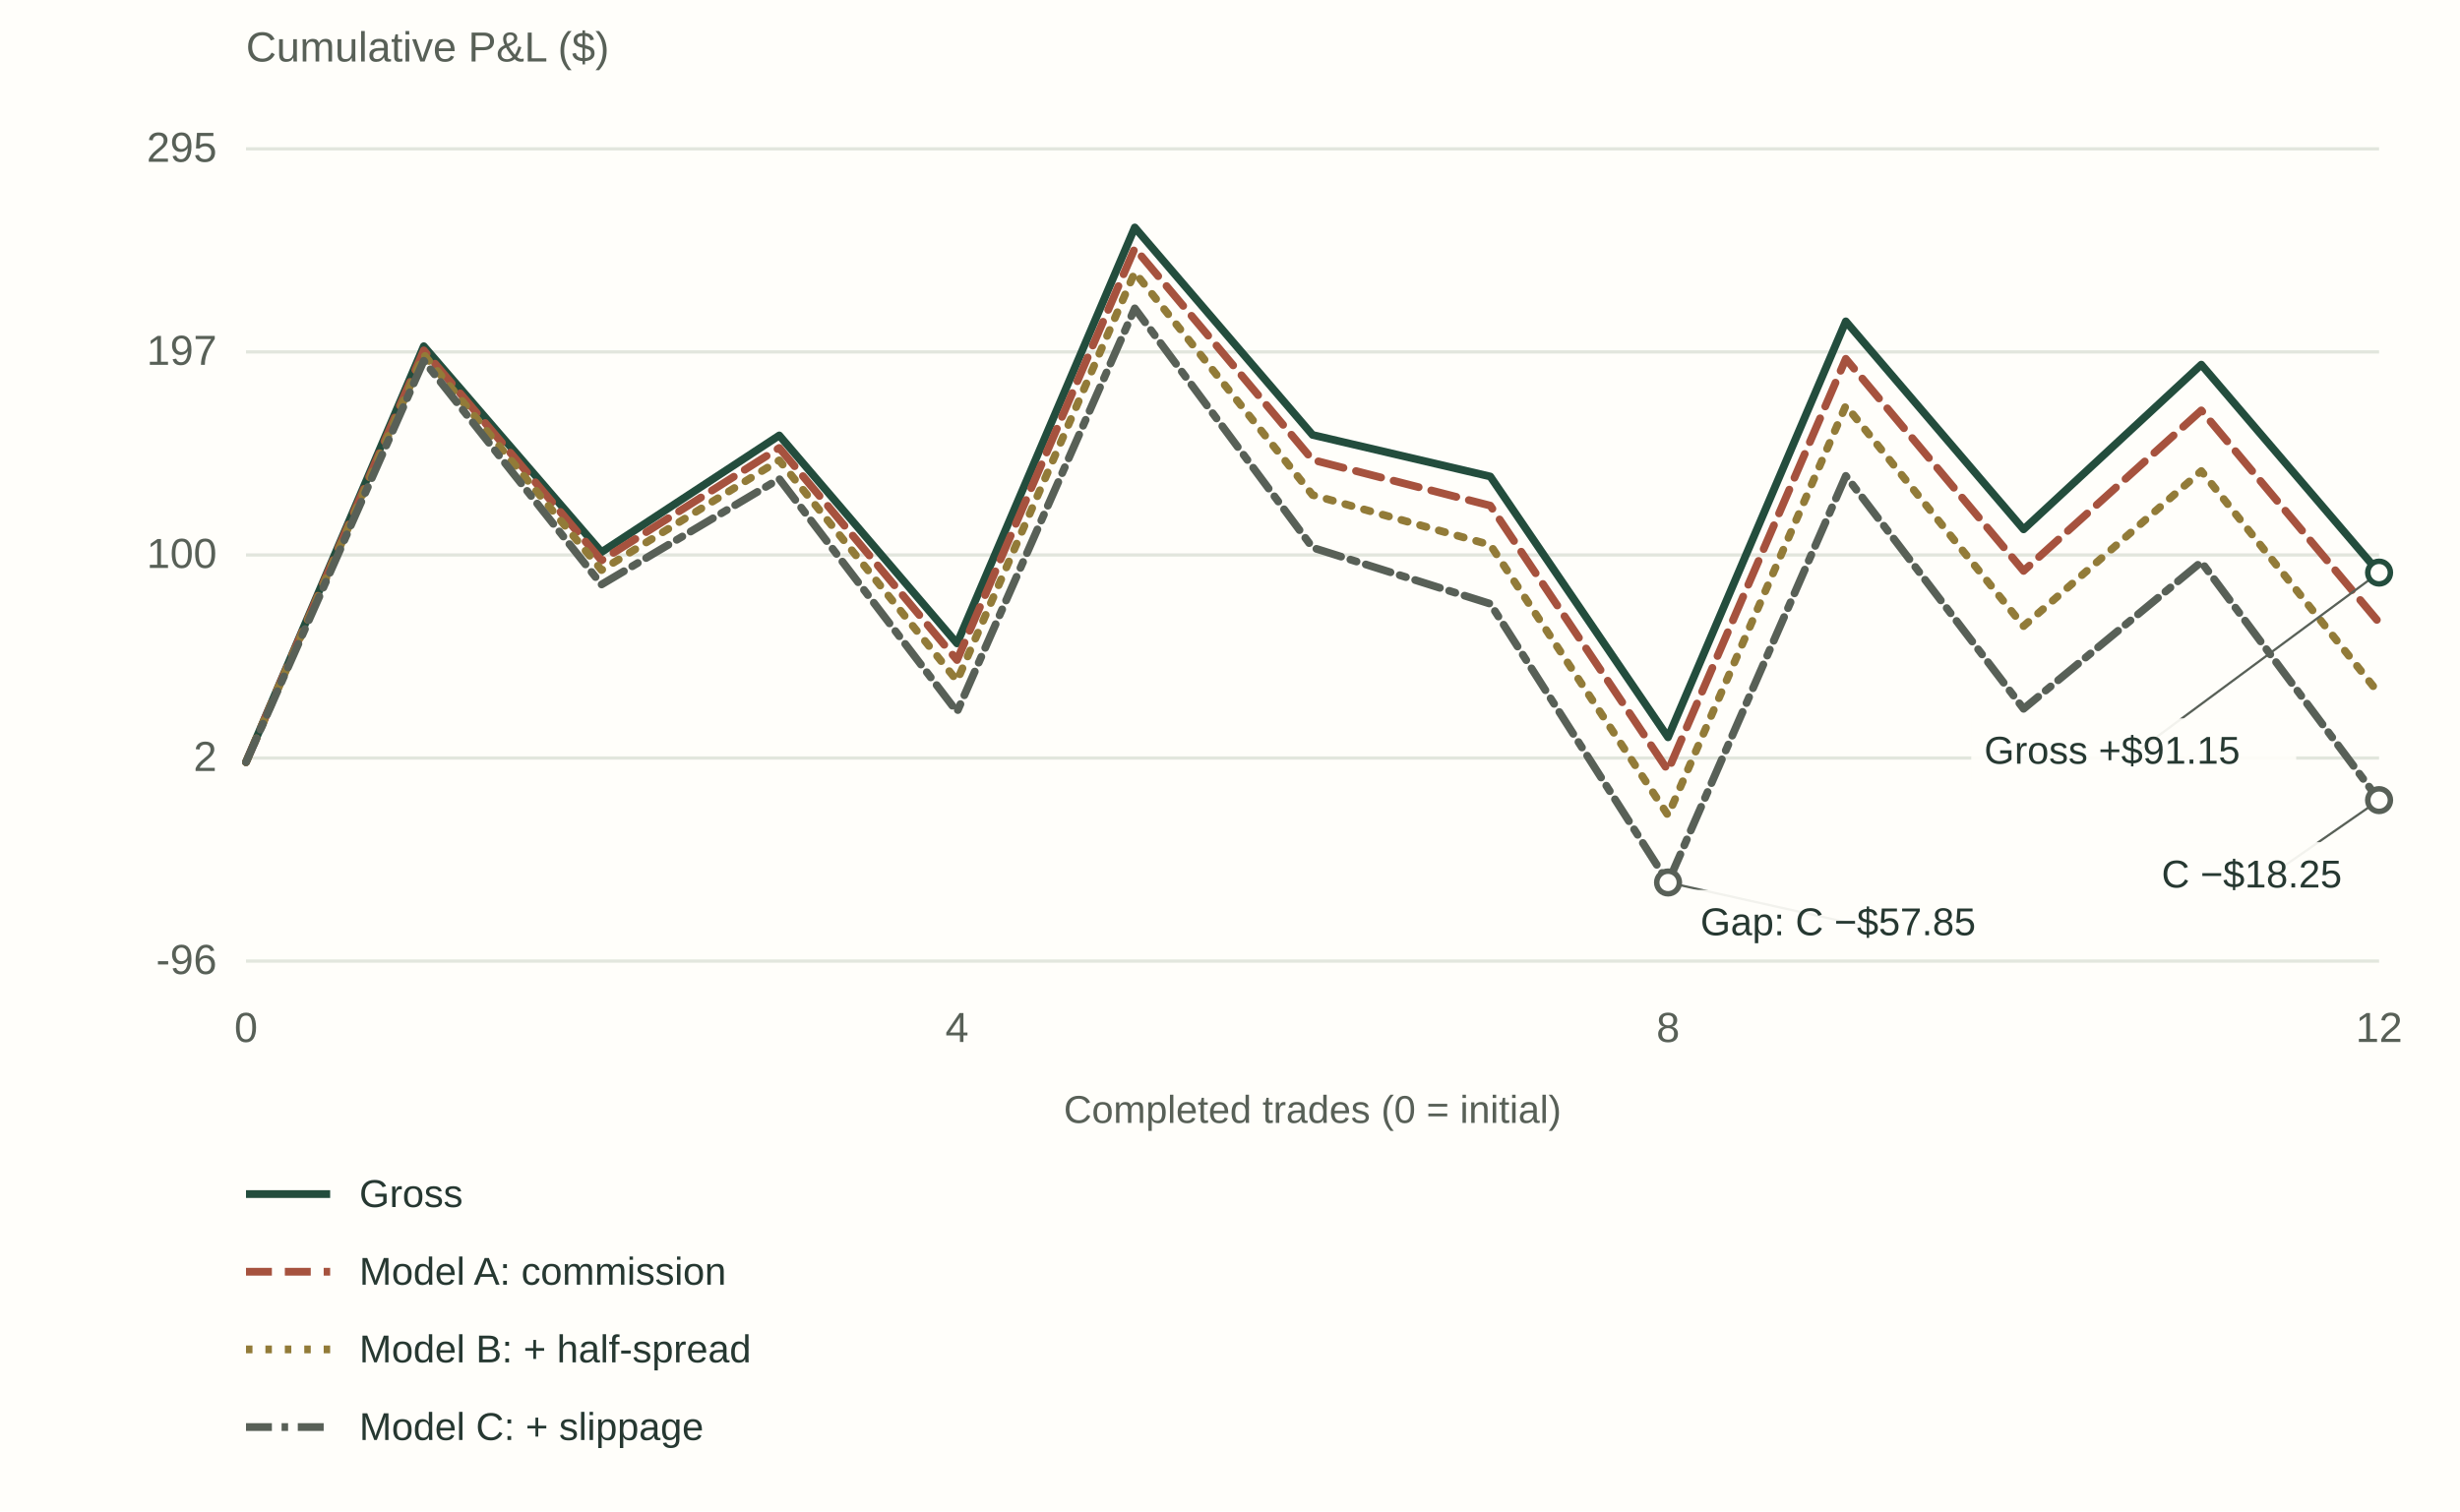
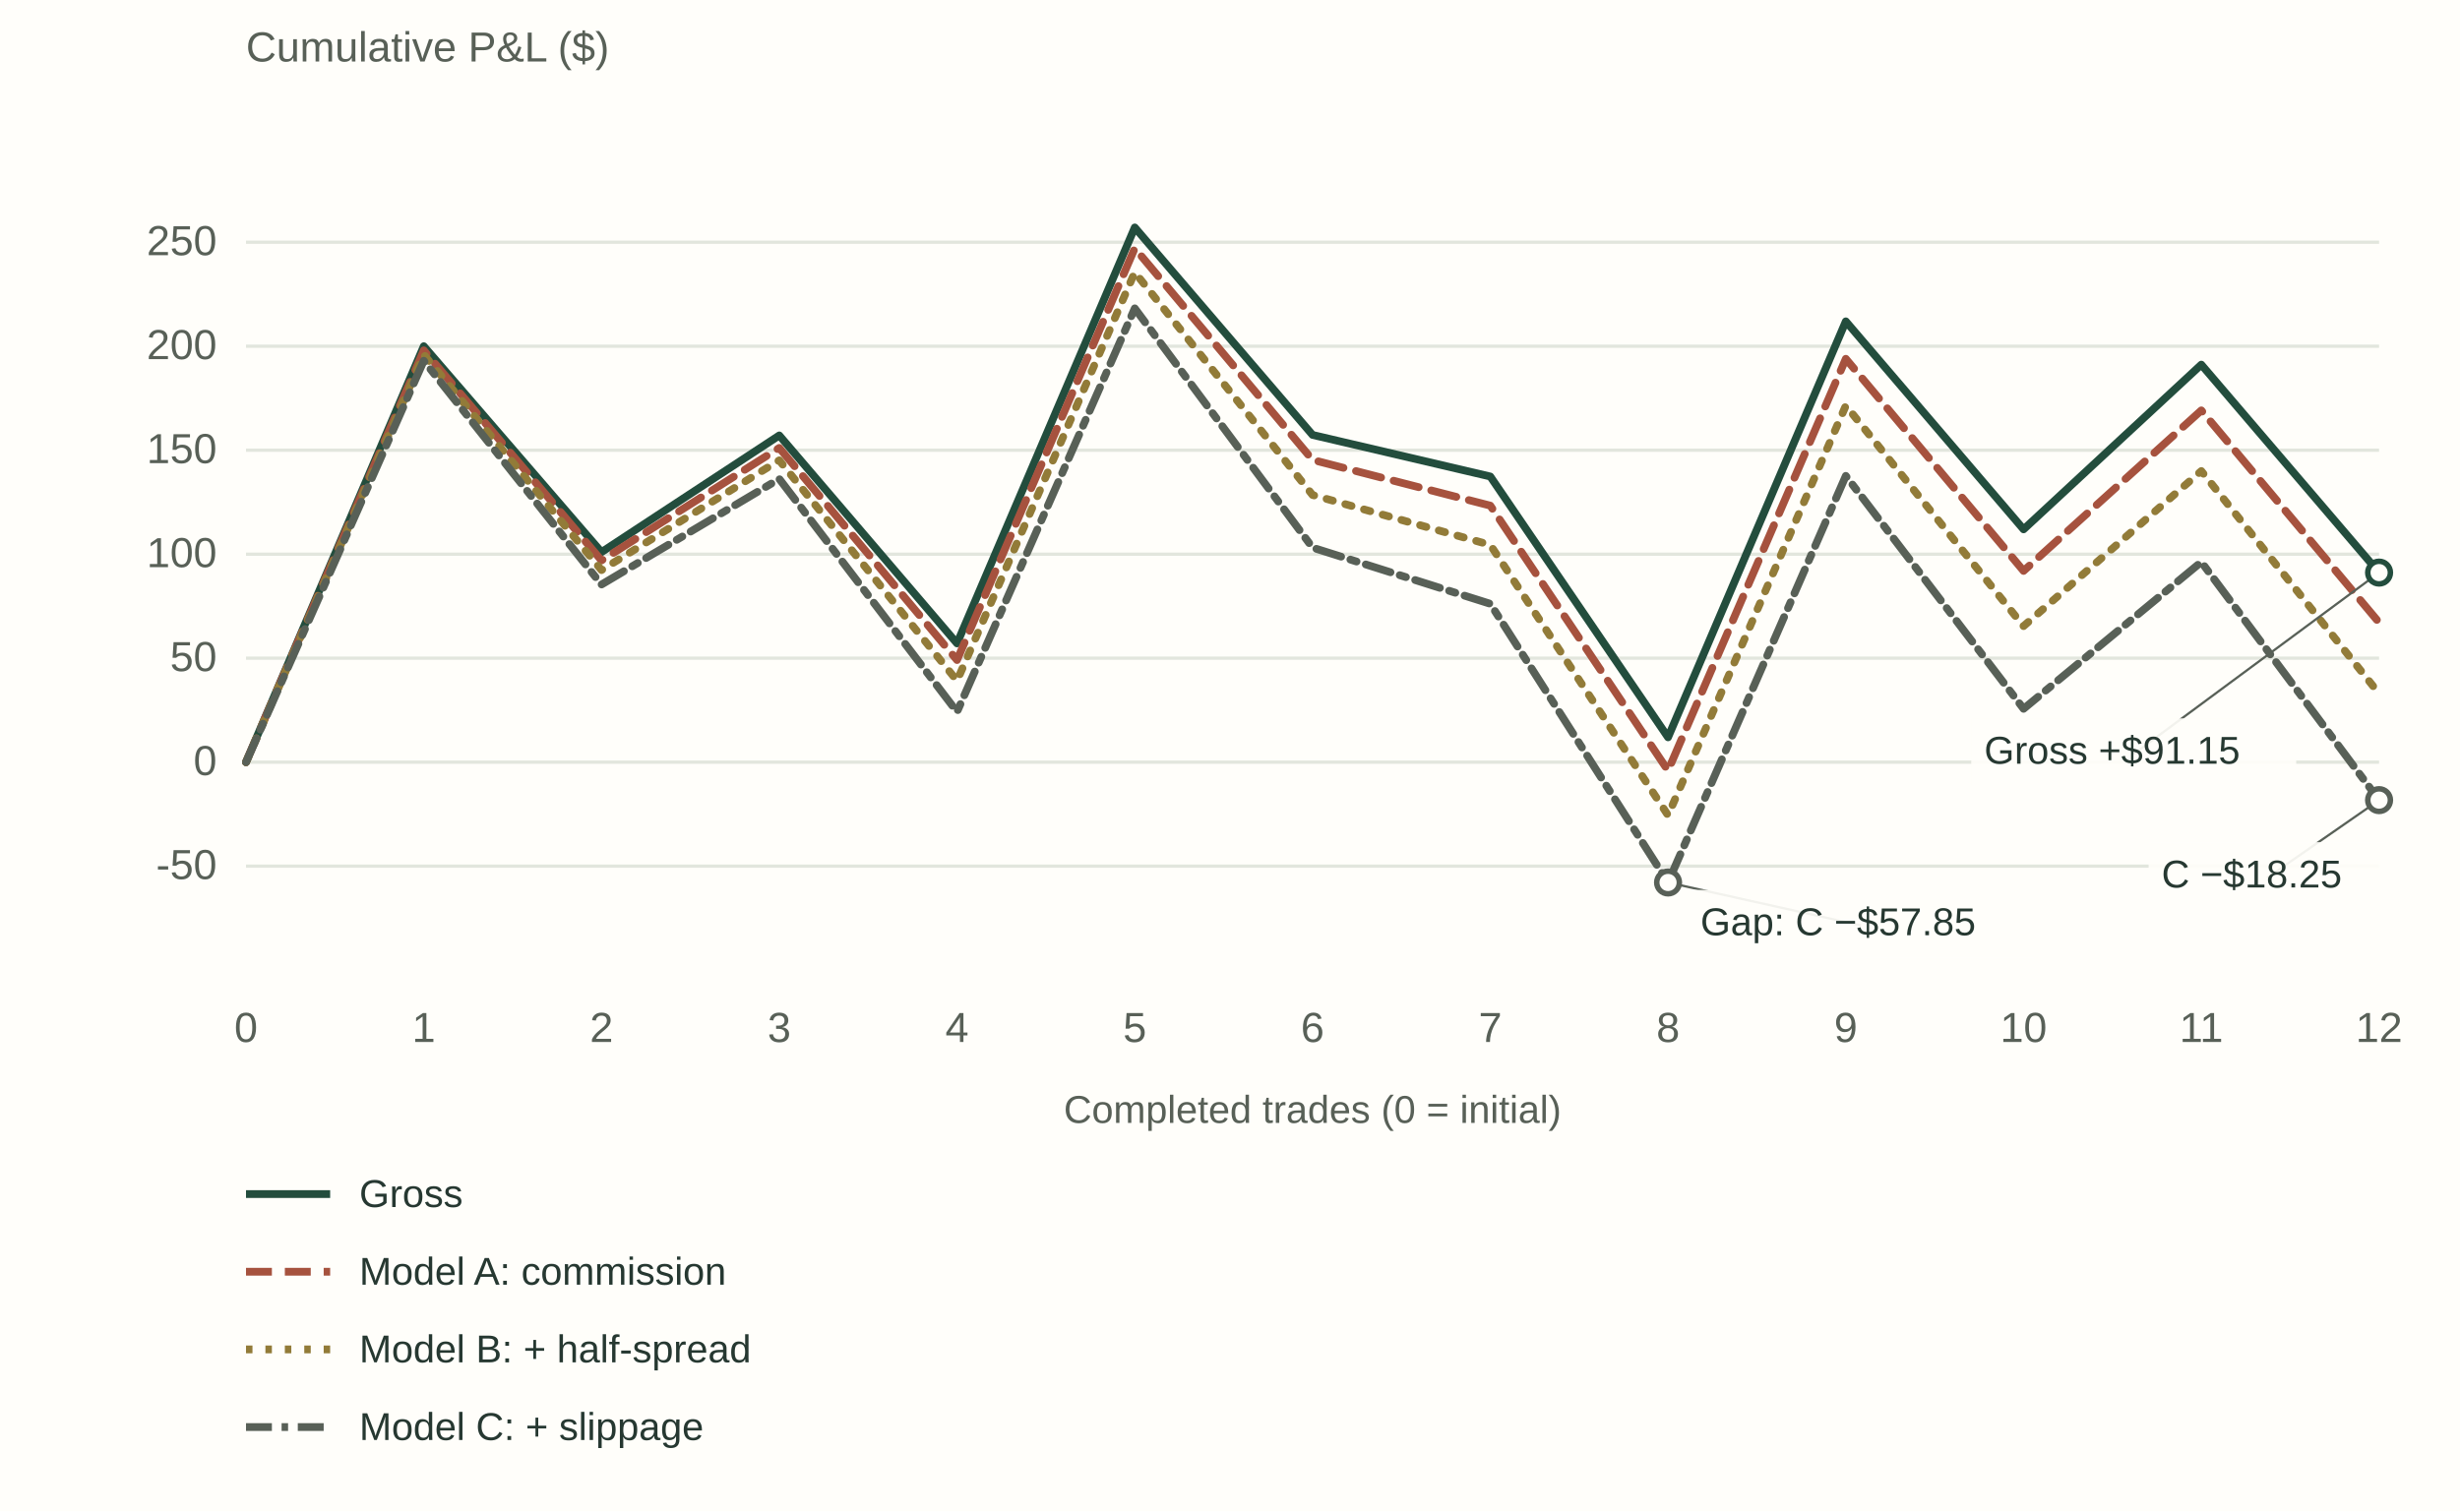
<svg xmlns="http://www.w3.org/2000/svg" viewBox="0 0 760 467" role="img" aria-label="Twelve held-out trades under four cost descriptions">
  <style>.af-text{font-family:Arial,sans-serif;fill:#263831}</style>
  <rect width="760" height="467" fill="#fffefa" />
  <text class="af-text" x="76" y="19" text-anchor="start" style="font-size:13px;font-weight:400;fill:#586057;">Cumulative P&amp;L ($)</text>
-   <line x1="76" y1="297" x2="735" y2="297" stroke="#e2e6dd" />
-   <text class="af-text" x="67" y="301" text-anchor="end" style="font-size:13px;font-weight:400;fill:#586057;">-96</text>
-   <line x1="76" y1="234.25" x2="735" y2="234.25" stroke="#e2e6dd" />
-   <text class="af-text" x="67" y="238.25" text-anchor="end" style="font-size:13px;font-weight:400;fill:#586057;">2</text>
-   <line x1="76" y1="171.5" x2="735" y2="171.5" stroke="#e2e6dd" />
-   <text class="af-text" x="67" y="175.5" text-anchor="end" style="font-size:13px;font-weight:400;fill:#586057;">100</text>
-   <line x1="76" y1="108.75" x2="735" y2="108.75" stroke="#e2e6dd" />
-   <text class="af-text" x="67" y="112.75" text-anchor="end" style="font-size:13px;font-weight:400;fill:#586057;">197</text>
-   <line x1="76" y1="46" x2="735" y2="46" stroke="#e2e6dd" />
-   <text class="af-text" x="67" y="50" text-anchor="end" style="font-size:13px;font-weight:400;fill:#586057;">295</text>
+   <line x1="76" y1="267.664" x2="735" y2="267.664" stroke="#e2e6dd" />
+   <text class="af-text" x="67" y="271.664" text-anchor="end" style="font-size:13px;font-weight:400;fill:#586057;">-50</text>
+   <line x1="76" y1="235.529" x2="735" y2="235.529" stroke="#e2e6dd" />
+   <text class="af-text" x="67" y="239.529" text-anchor="end" style="font-size:13px;font-weight:400;fill:#586057;">0</text>
+   <line x1="76" y1="203.394" x2="735" y2="203.394" stroke="#e2e6dd" />
+   <text class="af-text" x="67" y="207.394" text-anchor="end" style="font-size:13px;font-weight:400;fill:#586057;">50</text>
+   <line x1="76" y1="171.259" x2="735" y2="171.259" stroke="#e2e6dd" />
+   <text class="af-text" x="67" y="175.259" text-anchor="end" style="font-size:13px;font-weight:400;fill:#586057;">100</text>
+   <line x1="76" y1="139.124" x2="735" y2="139.124" stroke="#e2e6dd" />
+   <text class="af-text" x="67" y="143.124" text-anchor="end" style="font-size:13px;font-weight:400;fill:#586057;">150</text>
+   <line x1="76" y1="106.989" x2="735" y2="106.989" stroke="#e2e6dd" />
+   <text class="af-text" x="67" y="110.989" text-anchor="end" style="font-size:13px;font-weight:400;fill:#586057;">200</text>
+   <line x1="76" y1="74.854" x2="735" y2="74.854" stroke="#e2e6dd" />
+   <text class="af-text" x="67" y="78.854" text-anchor="end" style="font-size:13px;font-weight:400;fill:#586057;">250</text>
  <text class="af-text" x="76" y="322" text-anchor="middle" style="font-size:13px;font-weight:400;fill:#586057;">0</text>
+   <text class="af-text" x="130.917" y="322" text-anchor="middle" style="font-size:13px;font-weight:400;fill:#586057;">1</text>
+   <text class="af-text" x="185.833" y="322" text-anchor="middle" style="font-size:13px;font-weight:400;fill:#586057;">2</text>
+   <text class="af-text" x="240.75" y="322" text-anchor="middle" style="font-size:13px;font-weight:400;fill:#586057;">3</text>
  <text class="af-text" x="295.667" y="322" text-anchor="middle" style="font-size:13px;font-weight:400;fill:#586057;">4</text>
+   <text class="af-text" x="350.583" y="322" text-anchor="middle" style="font-size:13px;font-weight:400;fill:#586057;">5</text>
+   <text class="af-text" x="405.5" y="322" text-anchor="middle" style="font-size:13px;font-weight:400;fill:#586057;">6</text>
+   <text class="af-text" x="460.417" y="322" text-anchor="middle" style="font-size:13px;font-weight:400;fill:#586057;">7</text>
  <text class="af-text" x="515.333" y="322" text-anchor="middle" style="font-size:13px;font-weight:400;fill:#586057;">8</text>
+   <text class="af-text" x="570.25" y="322" text-anchor="middle" style="font-size:13px;font-weight:400;fill:#586057;">9</text>
+   <text class="af-text" x="625.167" y="322" text-anchor="middle" style="font-size:13px;font-weight:400;fill:#586057;">10</text>
+   <text class="af-text" x="680.083" y="322" text-anchor="middle" style="font-size:13px;font-weight:400;fill:#586057;">11</text>
  <text class="af-text" x="735" y="322" text-anchor="middle" style="font-size:13px;font-weight:400;fill:#586057;">12</text>
  <text class="af-text" x="405.5" y="347" text-anchor="middle" style="font-size:12px;font-weight:400;fill:#586057;">Completed trades (0 = initial)</text>
  <path data-series="0" d="M76.00,235.53 L130.92,106.99 L185.83,170.62 L240.75,134.56 L295.67,198.83 L350.58,70.29 L405.50,134.40 L460.42,147.25 L515.33,227.85 L570.25,99.31 L625.17,163.58 L680.08,112.68 L735.00,176.95 " fill="none" stroke="#234d3d" stroke-width="2.4" stroke-linecap="round" stroke-linejoin="round" />
  <path data-series="1" d="M76.00,235.53 L130.92,108.27 L185.83,173.19 L240.75,138.42 L295.67,203.97 L350.58,76.72 L405.50,142.11 L460.42,156.25 L515.33,238.13 L570.25,110.88 L625.17,176.43 L680.08,126.82 L735.00,192.37 " fill="none" stroke="#a6523e" stroke-width="2.4" stroke-linecap="round" stroke-linejoin="round" stroke-dasharray="8 4" />
  <path data-series="2" d="M76.00,235.53 L130.92,109.56 L185.83,176.17 L240.75,142.25 L295.67,210.37 L350.58,84.15 L405.50,152.96 L460.42,168.39 L515.33,251.96 L570.25,125.35 L625.17,193.48 L680.08,145.56 L735.00,214.33 " fill="none" stroke="#927b38" stroke-width="2.4" stroke-linecap="round" stroke-linejoin="round" stroke-dasharray="2 4" />
  <path data-series="3" d="M76.00,235.53 L130.92,111.49 L185.83,180.64 L240.75,147.99 L295.67,219.98 L350.58,95.29 L405.50,169.23 L460.42,186.59 L515.33,272.71 L570.25,147.06 L625.17,219.04 L680.08,173.67 L735.00,247.26 " fill="none" stroke="#586057" stroke-width="2.4" stroke-linecap="round" stroke-linejoin="round" stroke-dasharray="8 3 2 3" />
  <line x1="735" y1="176.947" x2="659.2" y2="233" stroke="#586057" stroke-width=".7" />
  <circle data-annotation-series="0" data-value="91.15" cx="735" cy="176.947" r="3.5" fill="#fffefa" stroke="#234d3d" stroke-width="1.7" />
  <rect x="609" y="222" width="100.4" height="21" fill="#fffefa" opacity=".92" />
  <text class="af-text" x="613" y="236" text-anchor="start" style="font-size:12px;font-weight:400;fill:#263831;">Gross +$91.15</text>
  <line x1="735" y1="247.259" x2="700.4" y2="271.259" stroke="#586057" stroke-width=".7" />
  <circle data-annotation-series="3" data-value="-18.25" cx="735" cy="247.259" r="3.5" fill="#fffefa" stroke="#586057" stroke-width="1.7" />
  <rect x="663.8" y="260.259" width="73.2" height="21" fill="#fffefa" opacity=".92" />
  <text class="af-text" x="667.8" y="274.259" text-anchor="start" style="font-size:12px;font-weight:400;fill:#263831;">C −$18.25</text>
  <line x1="515.333" y1="272.71" x2="574.933" y2="286" stroke="#586057" stroke-width=".7" />
  <circle data-annotation-series="3" data-value="-57.85" cx="515.333" cy="272.71" r="3.5" fill="#fffefa" stroke="#586057" stroke-width="1.7" />
  <rect x="521.333" y="275" width="107.2" height="21" fill="#fffefa" opacity=".92" />
  <text class="af-text" x="525.333" y="289" text-anchor="start" style="font-size:12px;font-weight:400;fill:#263831;">Gap: C −$57.85</text>
  <line x1="76" x2="102" y1="369" y2="369" stroke="#234d3d" stroke-width="2.4" />
  <text class="af-text" x="111" y="373" text-anchor="start" style="font-size:12px;font-weight:400;fill:#263831;">Gross</text>
  <line x1="76" x2="102" y1="393" y2="393" stroke="#a6523e" stroke-width="2.4" stroke-dasharray="8 4" />
  <text class="af-text" x="111" y="397" text-anchor="start" style="font-size:12px;font-weight:400;fill:#263831;">Model A: commission</text>
  <line x1="76" x2="102" y1="417" y2="417" stroke="#927b38" stroke-width="2.4" stroke-dasharray="2 4" />
  <text class="af-text" x="111" y="421" text-anchor="start" style="font-size:12px;font-weight:400;fill:#263831;">Model B: + half-spread</text>
  <line x1="76" x2="102" y1="441" y2="441" stroke="#586057" stroke-width="2.4" stroke-dasharray="8 3 2 3" />
  <text class="af-text" x="111" y="445" text-anchor="start" style="font-size:12px;font-weight:400;fill:#263831;">Model C: + slippage</text>
</svg>
